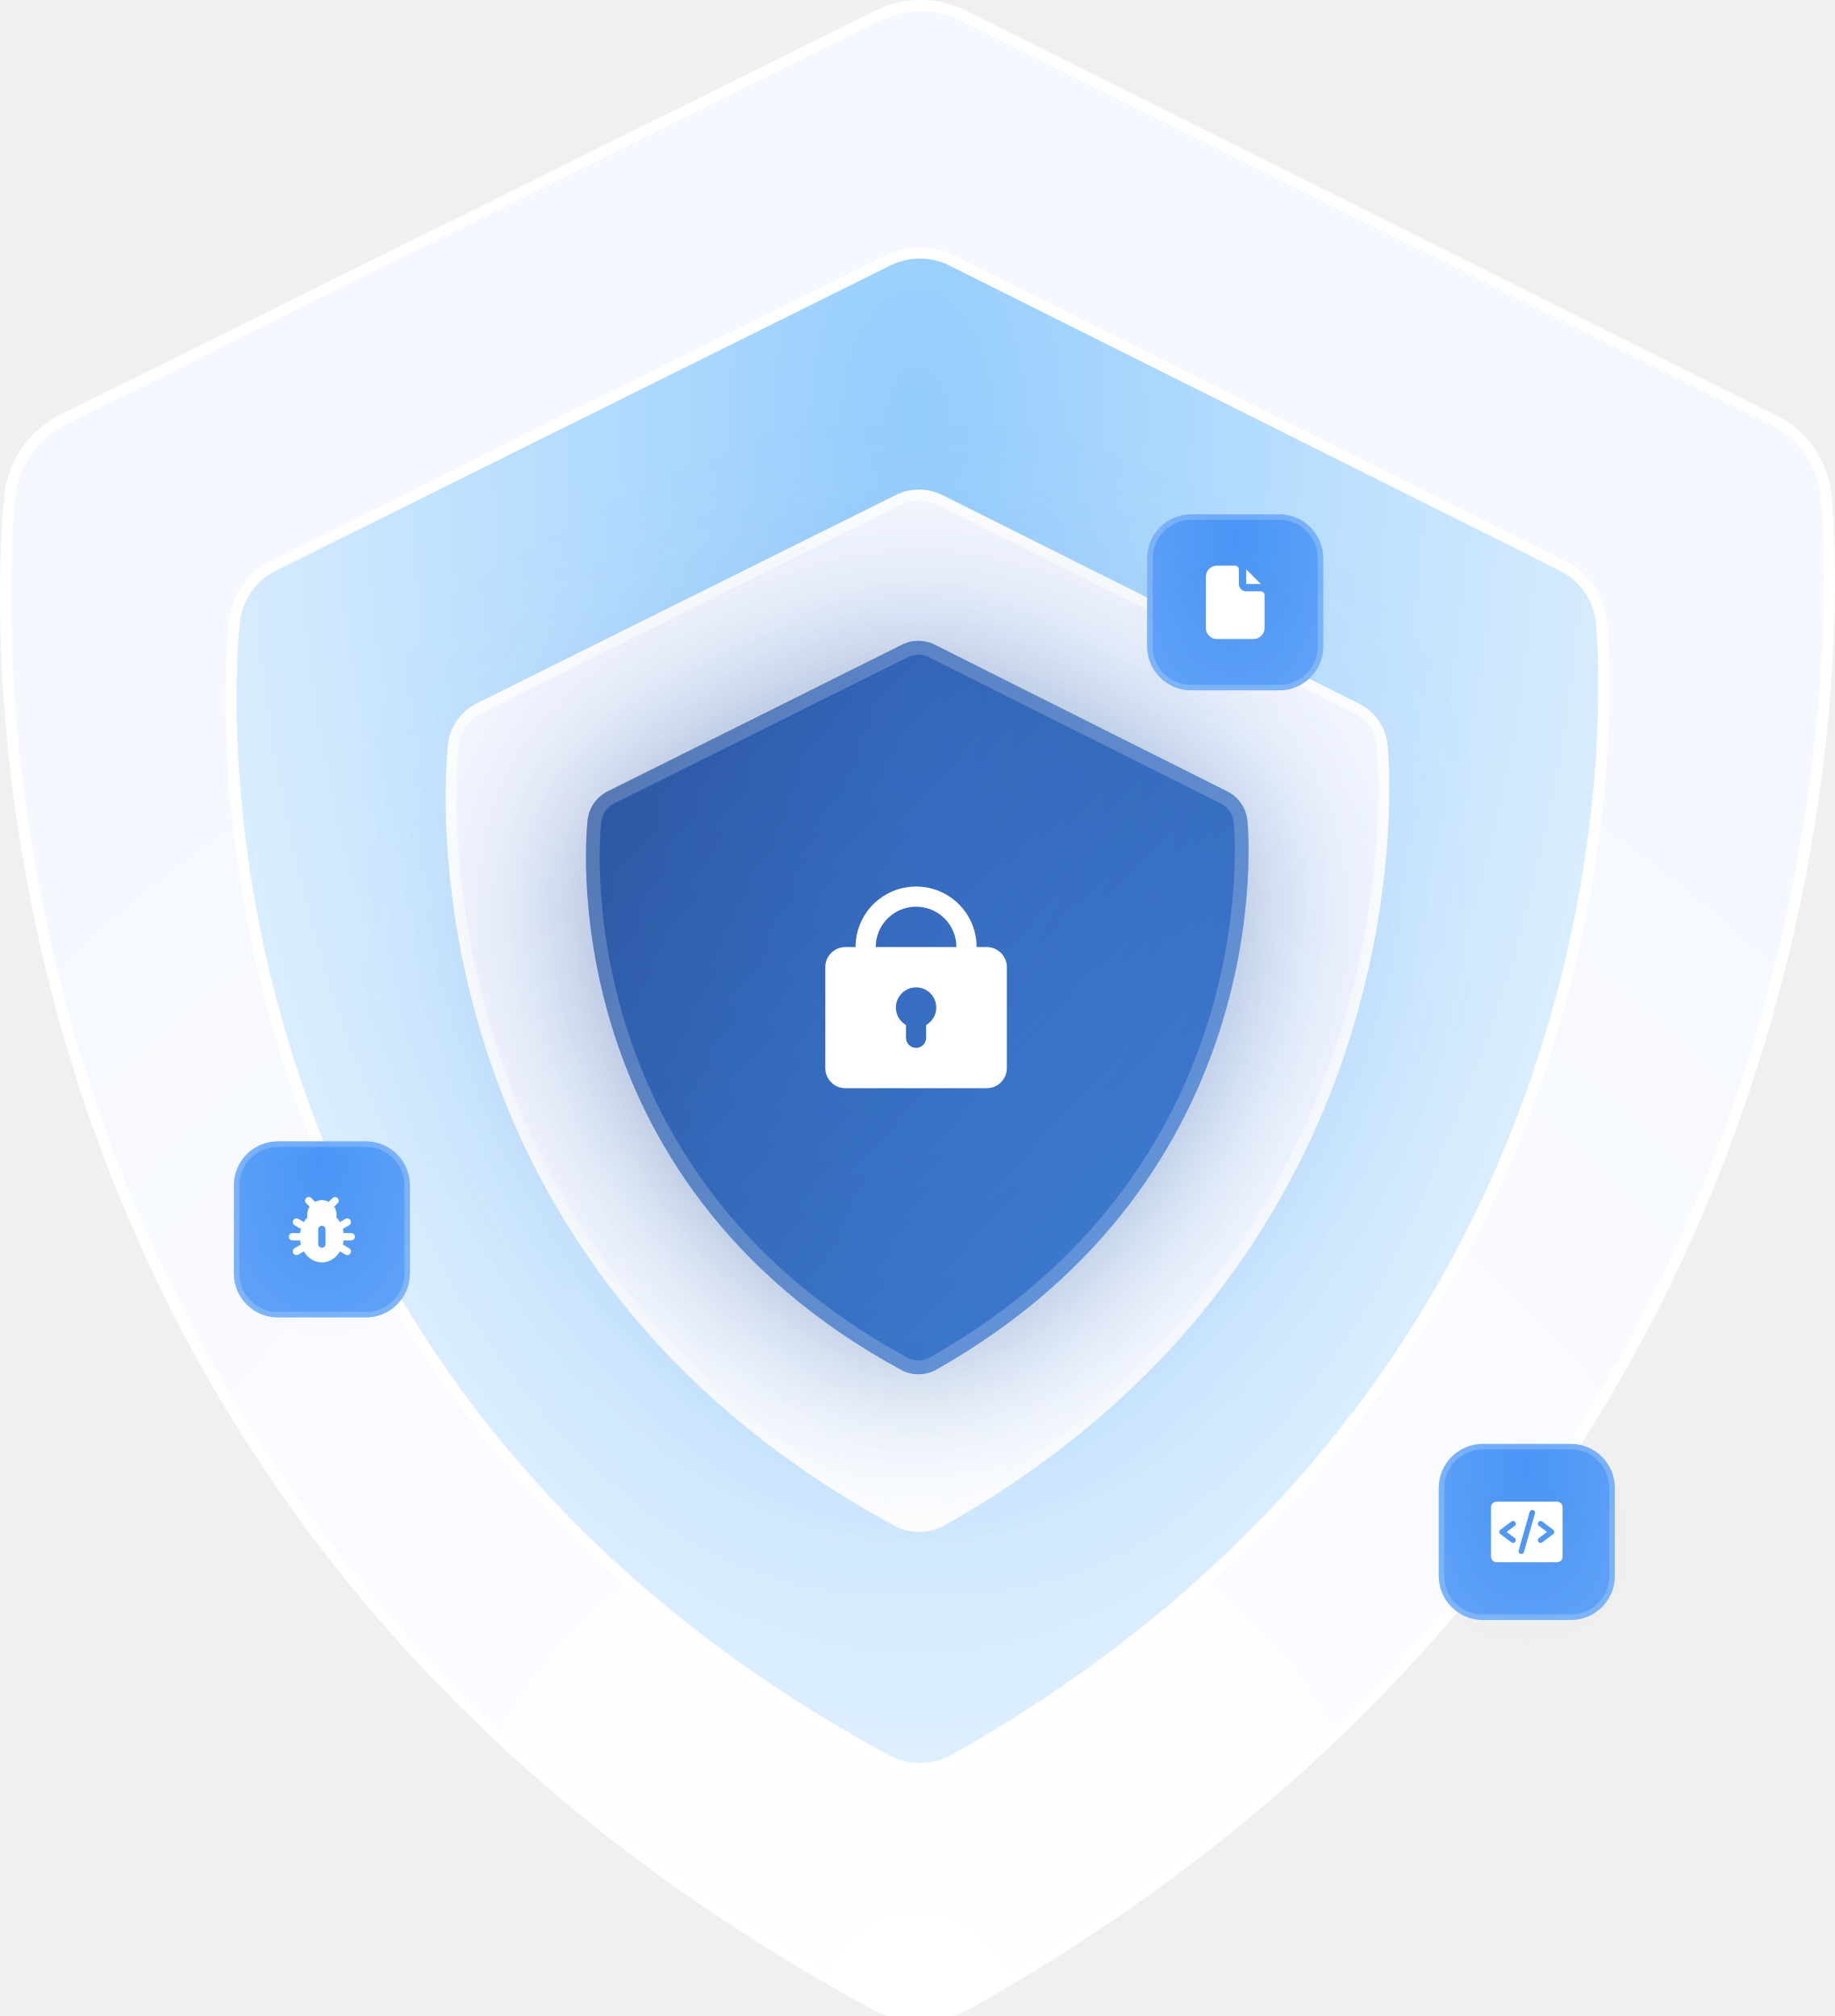
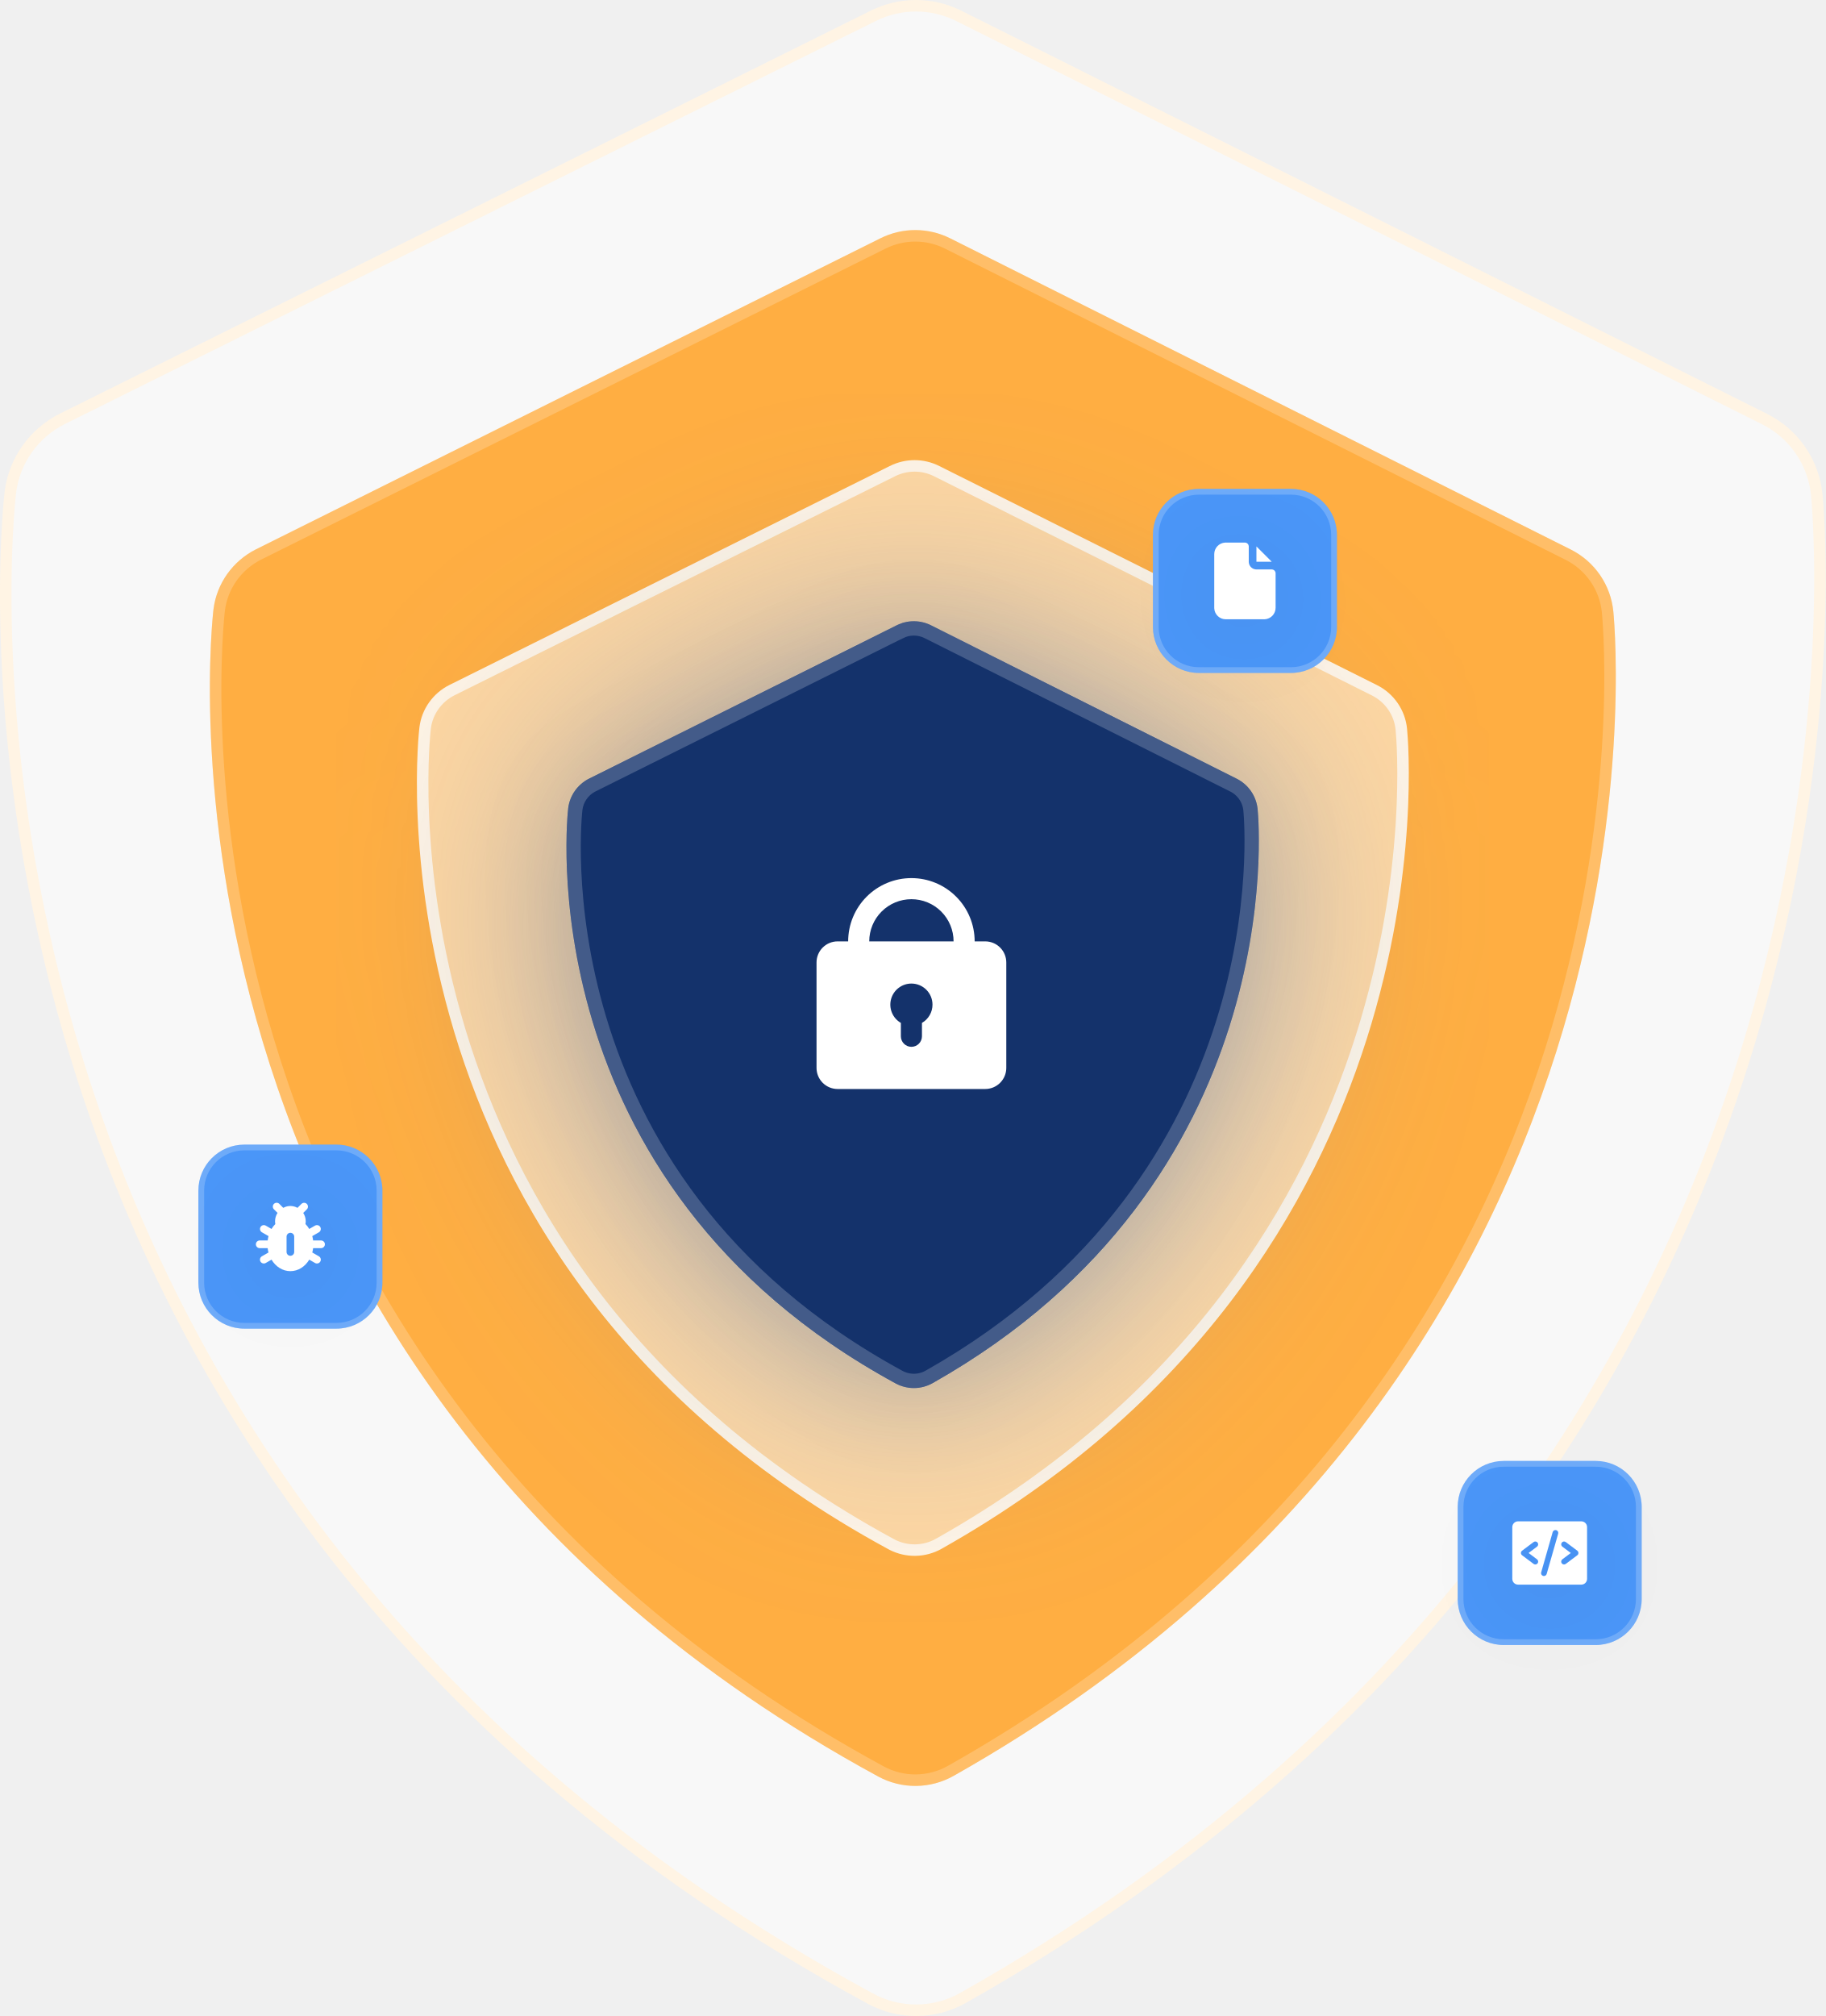
- <svg xmlns="http://www.w3.org/2000/svg" width="667" height="733" viewBox="0 0 667 733" fill="none">
-   <path d="M334.723 2C340.15 2.012 345.499 3.282 350.346 5.71L350.348 5.711L644.736 152.708H644.737C650.015 155.342 654.534 159.265 657.874 164.108C661.109 168.8 663.135 174.207 663.778 179.854L663.837 180.402C665.226 194.743 694.408 535.855 351.886 728.488L351.885 728.489C346.733 731.392 340.922 732.943 335.001 732.998C329.08 733.053 323.242 731.609 318.036 728.802C-38.43 535.876 3.254 182.678 3.709 179.298L3.71 179.285C5.174 167.833 12.324 157.857 22.701 152.637L319.082 5.64L319.083 5.641C323.941 3.235 329.296 1.988 334.723 2Z" fill="url(#paint0_radial_20037_2352)" stroke="white" stroke-width="4" />
-   <path d="M334.421 92C338.437 92.009 342.395 92.95 345.982 94.749L345.984 94.75L567.99 205.748C571.896 207.7 575.241 210.606 577.713 214.195C580.03 217.56 581.509 221.421 582.033 225.459L582.125 226.27C583.169 237.063 605.153 494.353 347.123 639.656L347.122 639.657C343.309 641.808 339.01 642.958 334.628 642.999C330.247 643.04 325.927 641.97 322.075 639.891H322.076C53.541 494.368 84.947 227.961 85.284 225.453L85.286 225.44C86.37 216.957 91.658 209.564 99.339 205.694L322.848 94.697L322.847 94.696C326.442 92.914 330.405 91.991 334.421 92Z" fill="#93CCFD" />
-   <path d="M334.421 92C338.437 92.009 342.395 92.95 345.982 94.749L345.984 94.75L567.99 205.748C571.896 207.7 575.241 210.606 577.713 214.195C580.03 217.56 581.509 221.421 582.033 225.459L582.125 226.27C583.169 237.063 605.153 494.353 347.123 639.656L347.122 639.657C343.309 641.808 339.01 642.958 334.628 642.999C330.247 643.04 325.927 641.97 322.075 639.891H322.076C53.541 494.368 84.947 227.961 85.284 225.453L85.286 225.44C86.37 216.957 91.658 209.564 99.339 205.694L322.848 94.697L322.847 94.696C326.442 92.914 330.405 91.991 334.421 92Z" fill="url(#paint1_radial_20037_2352)" fill-opacity="0.7" />
-   <path d="M334.421 92C338.437 92.009 342.395 92.95 345.982 94.749L345.984 94.75L567.99 205.748C571.896 207.7 575.241 210.606 577.713 214.195C580.03 217.56 581.509 221.421 582.033 225.459L582.125 226.27C583.169 237.063 605.153 494.353 347.123 639.656L347.122 639.657C343.309 641.808 339.01 642.958 334.628 642.999C330.247 643.04 325.927 641.97 322.075 639.891H322.076C53.541 494.368 84.947 227.961 85.284 225.453L85.286 225.44C86.37 216.957 91.658 209.564 99.339 205.694L322.848 94.697L322.847 94.696C326.442 92.914 330.405 91.991 334.421 92Z" stroke="white" stroke-width="4" />
-   <path d="M334.127 180C336.766 180.006 339.368 180.626 341.726 181.81L341.728 181.811L493.115 257.608V257.609C495.682 258.894 497.881 260.808 499.506 263.17C501.13 265.532 502.128 268.266 502.406 271.117C503.114 278.439 518.077 453.772 342.477 552.799L342.476 552.8C339.969 554.216 337.143 554.972 334.263 554.999C331.383 555.026 328.543 554.321 326.011 552.952C234.595 503.341 194.288 433.174 176.829 375.199C168.094 346.194 165.077 320.228 164.259 301.407C163.85 291.998 163.99 284.379 164.239 279.064C164.364 276.408 164.517 274.328 164.641 272.889C164.703 272.169 164.758 271.61 164.799 271.22C164.819 271.025 164.836 270.873 164.849 270.764C164.855 270.709 164.859 270.665 164.863 270.634C164.865 270.618 164.867 270.606 164.868 270.597C164.869 270.587 164.87 270.583 164.87 270.583L164.872 270.57C165.584 264.99 169.058 260.122 174.107 257.573L326.52 181.774C328.882 180.601 331.488 179.994 334.127 180Z" fill="url(#paint2_radial_20037_2352)" stroke="white" stroke-width="4" />
-   <g filter="url(#filter0_f_20037_2352)">
-     <path d="M446.143 288.756L339.837 235.423C337.986 234.492 335.945 234.005 333.873 234C331.802 233.995 329.758 234.473 327.903 235.396L220.877 288.73C216.917 290.73 214.183 294.556 213.623 298.956C213.45 300.25 198.357 428.836 327.503 499.063C329.491 500.14 331.719 500.693 333.979 500.672C336.239 500.651 338.457 500.056 340.423 498.943C464.517 428.823 453.943 304.636 453.437 299.383C453.218 297.14 452.435 294.988 451.159 293.13C449.884 291.271 448.158 289.767 446.143 288.756Z" fill="url(#paint3_linear_20037_2352)" fill-opacity="0.5" />
+ <svg xmlns="http://www.w3.org/2000/svg" width="635" height="701" viewBox="0 0 635 701" fill="none">
+   <path d="M318.664 2C323.815 2.012 328.892 3.22 333.493 5.528L333.495 5.529L613.761 145.726C618.771 148.231 623.062 151.961 626.232 156.567C629.403 161.174 631.35 166.506 631.893 172.065C633.214 185.73 660.996 511.016 334.955 694.71H334.954C330.064 697.47 324.549 698.947 318.929 698.999C313.308 699.051 307.766 697.677 302.825 695.008H302.824C-36.484 511.037 3.194 174.232 3.626 171.016L3.628 171.003C5.018 160.11 11.805 150.623 21.656 145.658L303.817 5.461L303.818 5.462C308.43 3.174 313.513 1.989 318.664 2Z" fill="white" fill-opacity="0.5" stroke="#FFF4E4" stroke-width="4" />
+   <path d="M546.333 191.084L330.507 82.887C326.75 80.998 322.605 80.01 318.4 80C314.194 79.991 310.045 80.96 306.28 82.833L88.992 191.03C80.952 195.087 75.403 202.851 74.266 211.777C73.914 214.401 43.271 475.265 305.467 617.734C309.502 619.918 314.026 621.041 318.614 620.999C323.203 620.956 327.705 619.749 331.698 617.49C583.635 475.238 562.169 223.3 561.14 212.642C560.697 208.091 559.106 203.727 556.517 199.957C553.927 196.187 550.424 193.134 546.333 191.084Z" fill="#FFAE42" />
+   <path d="M318.396 82C322.29 82.009 326.129 82.924 329.608 84.674L329.61 84.675L545.437 192.872H545.438C549.226 194.771 552.47 197.598 554.868 201.089C557.266 204.58 558.739 208.622 559.149 212.836C560.164 223.347 581.538 474.125 330.715 615.749H330.713C327.015 617.841 322.845 618.96 318.596 618.999C314.346 619.038 310.155 617.997 306.419 615.975C45.401 474.144 75.918 214.502 76.248 212.043L76.25 212.029C77.301 203.775 82.433 196.584 89.883 192.82L307.171 84.623L307.17 84.622C310.657 82.888 314.501 81.991 318.396 82Z" stroke="white" stroke-opacity="0.2" stroke-width="4" />
+   <path d="M318.13 162C320.787 162.006 323.406 162.629 325.779 163.82L325.781 163.821L478.052 240.02C480.636 241.312 482.848 243.237 484.483 245.613C486.118 247.989 487.122 250.74 487.402 253.607C488.113 260.964 503.168 437.233 326.535 536.786H326.533C324.011 538.21 321.167 538.972 318.268 538.999C315.55 539.024 312.868 538.403 310.443 537.19L309.962 536.94C218.009 487.065 177.466 416.525 159.904 358.242C151.118 329.083 148.083 302.98 147.26 284.059C146.848 274.6 146.99 266.94 147.241 261.598C147.367 258.927 147.52 256.835 147.645 255.389C147.707 254.665 147.762 254.103 147.803 253.711C147.823 253.515 147.841 253.362 147.854 253.252C147.86 253.197 147.865 253.154 147.869 253.122C147.871 253.106 147.872 253.093 147.873 253.084C147.874 253.074 147.875 253.07 147.875 253.07L147.877 253.058C148.593 247.445 152.09 242.549 157.173 239.984L310.474 163.786L310.473 163.785C312.851 162.605 315.473 161.994 318.13 162Z" fill="white" fill-opacity="0.5" stroke="#FFF4E4" stroke-width="4" />
+   <g filter="url(#filter0_f_20272_10856)">
+     <path d="M430.143 271.756L323.837 218.423C321.986 217.492 319.945 217.005 317.873 217C315.802 216.995 313.758 217.473 311.903 218.396L204.877 271.73C200.917 273.73 198.183 277.556 197.623 281.956C197.45 283.25 182.357 411.836 311.503 482.063C313.491 483.14 315.719 483.693 317.979 483.672C320.239 483.651 322.457 483.056 324.423 481.943C448.517 411.823 437.943 287.636 437.437 282.383C437.218 280.14 436.435 277.988 435.159 276.13C433.884 274.271 432.158 272.767 430.143 271.756Z" fill="url(#paint0_linear_20272_10856)" fill-opacity="0.5" />
  </g>
-   <path d="M85 431C85 422.163 92.163 415 101 415H133C141.837 415 149 422.163 149 431V463C149 471.837 141.837 479 133 479H101C92.163 479 85 471.837 85 463V431Z" fill="#4A96F8" />
-   <path d="M85 431C85 422.163 92.163 415 101 415H133C141.837 415 149 422.163 149 431V463C149 471.837 141.837 479 133 479H101C92.163 479 85 471.837 85 463V431Z" fill="url(#paint4_radial_20037_2352)" fill-opacity="0.1" />
-   <path d="M101 416H133C141.284 416 148 422.716 148 431V463C148 471.284 141.284 478 133 478H101C92.716 478 86 471.284 86 463V431C86 422.716 92.716 416 101 416Z" stroke="white" stroke-opacity="0.2" stroke-width="2" />
-   <g filter="url(#filter1_d_20037_2352)">
-     <path d="M129 449.667C129 448.933 128.4 448.333 127.667 448.333H124.907C124.84 447.813 124.747 447.307 124.613 446.813L126.907 445.493C127.547 445.12 127.76 444.307 127.4 443.667C127.222 443.361 126.93 443.138 126.588 443.045C126.246 442.953 125.882 442.999 125.573 443.173L123.56 444.333C123.187 443.693 122.733 443.12 122.24 442.613C122.293 442.307 122.333 442 122.333 441.667C122.333 440.6 122.013 439.6 121.467 438.76L122.72 437.507C122.843 437.383 122.941 437.237 123.008 437.075C123.075 436.914 123.109 436.741 123.109 436.567C123.109 436.392 123.075 436.219 123.008 436.058C122.941 435.897 122.843 435.75 122.72 435.627C122.597 435.503 122.45 435.405 122.289 435.339C122.127 435.272 121.955 435.237 121.78 435.237C121.605 435.237 121.433 435.272 121.271 435.339C121.11 435.405 120.963 435.503 120.84 435.627L119.48 436.987C117.24 435.8 115.347 436.547 114.507 436.987L113.16 435.613C113.037 435.49 112.89 435.392 112.729 435.325C112.567 435.258 112.395 435.224 112.22 435.224C112.045 435.224 111.873 435.258 111.711 435.325C111.55 435.392 111.403 435.49 111.28 435.613C111.031 435.863 110.891 436.201 110.891 436.553C110.891 436.906 111.031 437.244 111.28 437.493L112.533 438.747C111.987 439.6 111.667 440.6 111.667 441.667C111.667 442 111.707 442.307 111.76 442.627C111.267 443.133 110.813 443.707 110.44 444.333L108.427 443.173C108.275 443.087 108.108 443.03 107.935 443.008C107.762 442.986 107.586 442.998 107.418 443.044C107.249 443.09 107.092 443.169 106.954 443.275C106.816 443.382 106.7 443.515 106.613 443.667C106.24 444.307 106.467 445.12 107.107 445.493L109.4 446.813C109.267 447.307 109.173 447.813 109.107 448.333H106.333C105.6 448.333 105 448.933 105 449.667C105 450.4 105.6 451 106.333 451H109.093C109.16 451.52 109.253 452.027 109.387 452.52L107.093 453.84C106.453 454.213 106.24 455.027 106.6 455.667C106.973 456.307 107.787 456.52 108.427 456.16L110.44 455C111.88 457.413 114.28 459 117 459C119.72 459 122.12 457.413 123.56 455L125.573 456.16C126.213 456.533 127.027 456.307 127.4 455.667C127.773 455.027 127.547 454.213 126.907 453.84L124.613 452.52C124.747 452.027 124.84 451.52 124.907 451H127.667C128.4 451 129 450.4 129 449.667ZM117 453.667C116.267 453.667 115.667 453.067 115.667 452.333V447C115.667 446.267 116.267 445.667 117 445.667C117.733 445.667 118.333 446.267 118.333 447V452.333C118.333 453.067 117.733 453.667 117 453.667Z" fill="white" />
+   <path d="M69 414C69 405.163 76.163 398 85 398H117C125.837 398 133 405.163 133 414V446C133 454.837 125.837 462 117 462H85C76.163 462 69 454.837 69 446V414Z" fill="#4A96F8" />
+   <path d="M85 399H117C125.284 399 132 405.716 132 414V446C132 454.284 125.284 461 117 461H85C76.716 461 70 454.284 70 446V414C70 405.716 76.716 399 85 399Z" stroke="white" stroke-opacity="0.2" stroke-width="2" />
+   <g filter="url(#filter1_d_20272_10856)">
+     <path d="M113 432.666C113 431.933 112.4 431.333 111.667 431.333H108.907C108.84 430.813 108.747 430.306 108.613 429.813L110.907 428.493C111.547 428.12 111.76 427.306 111.4 426.666C111.222 426.36 110.93 426.137 110.588 426.045C110.246 425.952 109.882 425.999 109.573 426.173L107.56 427.333C107.187 426.693 106.733 426.12 106.24 425.613C106.293 425.306 106.333 425 106.333 424.666C106.333 423.6 106.013 422.6 105.467 421.76L106.72 420.506C106.843 420.383 106.941 420.236 107.008 420.075C107.075 419.914 107.109 419.741 107.109 419.566C107.109 419.392 107.075 419.219 107.008 419.058C106.941 418.896 106.843 418.75 106.72 418.626C106.597 418.503 106.45 418.405 106.289 418.338C106.127 418.271 105.955 418.237 105.78 418.237C105.605 418.237 105.433 418.271 105.271 418.338C105.11 418.405 104.963 418.503 104.84 418.626L103.48 419.986C101.24 418.8 99.347 419.546 98.507 419.986L97.16 418.613C97.037 418.49 96.89 418.392 96.729 418.325C96.567 418.258 96.395 418.224 96.22 418.224C96.045 418.224 95.873 418.258 95.711 418.325C95.55 418.392 95.403 418.49 95.28 418.613C95.031 418.862 94.891 419.2 94.891 419.553C94.891 419.906 95.031 420.244 95.28 420.493L96.533 421.746C95.987 422.6 95.667 423.6 95.667 424.666C95.667 425 95.707 425.306 95.76 425.626C95.267 426.133 94.813 426.706 94.44 427.333L92.427 426.173C92.275 426.086 92.108 426.03 91.935 426.008C91.762 425.986 91.586 425.998 91.418 426.044C91.249 426.09 91.092 426.168 90.954 426.275C90.816 426.382 90.7 426.515 90.613 426.666C90.24 427.306 90.467 428.12 91.107 428.493L93.4 429.813C93.267 430.306 93.173 430.813 93.107 431.333H90.333C89.6 431.333 89 431.933 89 432.666C89 433.4 89.6 434 90.333 434H93.093C93.16 434.52 93.253 435.026 93.387 435.52L91.093 436.84C90.453 437.213 90.24 438.026 90.6 438.666C90.973 439.306 91.787 439.52 92.427 439.16L94.44 438C95.88 440.413 98.28 442 101 442C103.72 442 106.12 440.413 107.56 438L109.573 439.16C110.213 439.533 111.027 439.306 111.4 438.666C111.773 438.026 111.547 437.213 110.907 436.84L108.613 435.52C108.747 435.026 108.84 434.52 108.907 434H111.667C112.4 434 113 433.4 113 432.666ZM101 436.666C100.267 436.666 99.667 436.066 99.667 435.333V430C99.667 429.266 100.267 428.666 101 428.666C101.733 428.666 102.333 429.266 102.333 430V435.333C102.333 436.066 101.733 436.666 101 436.666Z" fill="white" />
  </g>
-   <path d="M417 203C417 194.163 424.163 187 433 187H465C473.837 187 481 194.163 481 203V235C481 243.837 473.837 251 465 251H433C424.163 251 417 243.837 417 235V203Z" fill="#4A96F8" />
-   <path d="M417 203C417 194.163 424.163 187 433 187H465C473.837 187 481 194.163 481 203V235C481 243.837 473.837 251 465 251H433C424.163 251 417 243.837 417 235V203Z" fill="url(#paint5_radial_20037_2352)" fill-opacity="0.1" />
-   <path d="M433 188H465C473.284 188 480 194.716 480 203V235C480 243.284 473.284 250 465 250H433C424.716 250 418 243.284 418 235V203C418 194.716 424.716 188 433 188Z" stroke="white" stroke-opacity="0.2" stroke-width="2" />
-   <g filter="url(#filter2_d_20037_2352)">
-     <path d="M448.999 205.667L449.155 205.676C449.452 205.711 449.729 205.845 449.941 206.057C450.153 206.269 450.288 206.546 450.323 206.844L450.332 207V212.333L450.339 212.533C450.386 213.168 450.66 213.765 451.109 214.216C451.559 214.667 452.155 214.942 452.789 214.992L452.999 215H458.332L458.488 215.009C458.786 215.044 459.063 215.179 459.275 215.391C459.487 215.603 459.621 215.88 459.656 216.177L459.665 216.333V228.333C459.665 229.354 459.276 230.335 458.576 231.078C457.876 231.82 456.919 232.267 455.9 232.327L455.665 232.333H442.332C441.312 232.333 440.33 231.944 439.588 231.244C438.845 230.544 438.399 229.587 438.339 228.568L438.332 228.333V209.667C438.332 208.646 438.722 207.665 439.422 206.922C440.122 206.18 441.079 205.733 442.097 205.673L442.332 205.667H448.999Z" fill="white" />
+   <path d="M401 186C401 177.163 408.163 170 417 170H449C457.837 170 465 177.163 465 186V218C465 226.837 457.837 234 449 234H417C408.163 234 401 226.837 401 218V186Z" fill="#4A96F8" />
+   <path d="M417 171H449C457.284 171 464 177.716 464 186V218C464 226.284 457.284 233 449 233H417C408.716 233 402 226.284 402 218V186C402 177.716 408.716 171 417 171Z" stroke="white" stroke-opacity="0.2" stroke-width="2" />
+   <g filter="url(#filter2_d_20272_10856)">
+     <path d="M433 188.667L433.156 188.676C433.454 188.711 433.731 188.846 433.943 189.058C434.155 189.27 434.289 189.547 434.324 189.844L434.333 190V195.334L434.34 195.534C434.388 196.169 434.661 196.765 435.111 197.216C435.56 197.667 436.156 197.943 436.791 197.992L437 198H442.333L442.489 198.01C442.787 198.045 443.064 198.179 443.276 198.391C443.488 198.603 443.622 198.88 443.657 199.178L443.667 199.334V211.334C443.667 212.354 443.277 213.336 442.577 214.078C441.877 214.82 440.92 215.267 439.901 215.327L439.667 215.334H426.333C425.313 215.334 424.331 214.944 423.589 214.244C422.847 213.544 422.4 212.587 422.34 211.568L422.333 211.334V192.667C422.333 191.647 422.723 190.665 423.423 189.923C424.123 189.18 425.08 188.734 426.099 188.674L426.333 188.667H433Z" fill="white" />
  </g>
-   <path d="M458.331 212.333H452.997L452.996 206.999L458.331 212.333Z" fill="white" />
-   <path d="M523 541C523 532.163 530.163 525 539 525H571C579.837 525 587 532.163 587 541V573C587 581.837 579.837 589 571 589H539C530.163 589 523 581.837 523 573V541Z" fill="#4A96F8" />
-   <path d="M523 541C523 532.163 530.163 525 539 525H571C579.837 525 587 532.163 587 541V573C587 581.837 579.837 589 571 589H539C530.163 589 523 581.837 523 573V541Z" fill="url(#paint6_radial_20037_2352)" fill-opacity="0.1" />
-   <path d="M539 526H571C579.284 526 586 532.716 586 541V573C586 581.284 579.284 588 571 588H539C530.716 588 524 581.284 524 573V541C524 532.716 530.716 526 539 526Z" stroke="white" stroke-opacity="0.2" stroke-width="2" />
-   <g filter="url(#filter3_d_20037_2352)">
-     <path d="M566 546H544C543.47 546 542.961 546.211 542.586 546.586C542.211 546.961 542 547.47 542 548V566C542 566.53 542.211 567.039 542.586 567.414C542.961 567.789 543.47 568 544 568H566C566.53 568 567.039 567.789 567.414 567.414C567.789 567.039 568 566.53 568 566V548C568 547.47 567.789 546.961 567.414 546.586C567.039 546.211 566.53 546 566 546ZM550.6 559.2C550.812 559.359 550.952 559.596 550.99 559.859C551.027 560.121 550.959 560.388 550.8 560.6C550.641 560.812 550.404 560.952 550.141 560.99C549.879 561.027 549.612 560.959 549.4 560.8L545.4 557.8C545.276 557.707 545.175 557.586 545.106 557.447C545.036 557.308 545 557.155 545 557C545 556.845 545.036 556.692 545.106 556.553C545.175 556.414 545.276 556.293 545.4 556.2L549.4 553.2C549.612 553.041 549.879 552.973 550.141 553.01C550.404 553.048 550.641 553.188 550.8 553.4C550.959 553.612 551.027 553.879 550.99 554.141C550.952 554.404 550.812 554.641 550.6 554.8L547.666 557L550.6 559.2ZM557.961 550.275L553.961 564.275C553.927 564.404 553.868 564.524 553.787 564.629C553.705 564.734 553.604 564.823 553.488 564.888C553.373 564.954 553.245 564.996 553.113 565.012C552.981 565.027 552.847 565.017 552.72 564.98C552.592 564.943 552.473 564.882 552.369 564.799C552.265 564.715 552.179 564.612 552.116 564.495C552.052 564.379 552.013 564.25 552 564.118C551.986 563.986 552 563.852 552.039 563.725L556.039 549.725C556.116 549.475 556.288 549.264 556.518 549.14C556.748 549.015 557.018 548.985 557.27 549.057C557.522 549.129 557.735 549.297 557.864 549.525C557.994 549.753 558.028 550.022 557.961 550.275ZM564.6 557.8L560.6 560.8C560.388 560.959 560.121 561.027 559.859 560.99C559.596 560.952 559.359 560.812 559.2 560.6C559.041 560.388 558.973 560.121 559.01 559.859C559.048 559.596 559.188 559.359 559.4 559.2L562.334 557L559.4 554.8C559.295 554.721 559.206 554.622 559.14 554.509C559.073 554.396 559.029 554.271 559.01 554.141C558.991 554.011 558.999 553.879 559.031 553.752C559.064 553.625 559.121 553.505 559.2 553.4C559.279 553.295 559.378 553.206 559.491 553.14C559.604 553.073 559.729 553.029 559.859 553.01C559.989 552.991 560.121 552.999 560.248 553.031C560.375 553.064 560.495 553.121 560.6 553.2L564.6 556.2C564.724 556.293 564.825 556.414 564.894 556.553C564.964 556.692 565 556.845 565 557C565 557.155 564.964 557.308 564.894 557.447C564.825 557.586 564.724 557.707 564.6 557.8Z" fill="white" />
+   <path d="M442.334 195.334H437L436.999 189.999L442.334 195.334Z" fill="white" />
+   <path d="M507 524C507 515.163 514.163 508 523 508H555C563.837 508 571 515.163 571 524V556C571 564.837 563.837 572 555 572H523C514.163 572 507 564.837 507 556V524Z" fill="#4A96F8" />
+   <path d="M523 509H555C563.284 509 570 515.716 570 524V556C570 564.284 563.284 571 555 571H523C514.716 571 508 564.284 508 556V524C508 515.716 514.716 509 523 509Z" stroke="white" stroke-opacity="0.2" stroke-width="2" />
+   <g filter="url(#filter3_d_20272_10856)">
+     <path d="M550 529H528C527.47 529 526.961 529.211 526.586 529.586C526.211 529.961 526 530.47 526 531V549C526 549.53 526.211 550.039 526.586 550.414C526.961 550.789 527.47 551 528 551H550C550.53 551 551.039 550.789 551.414 550.414C551.789 550.039 552 549.53 552 549V531C552 530.47 551.789 529.961 551.414 529.586C551.039 529.211 550.53 529 550 529ZM534.6 542.2C534.812 542.359 534.952 542.596 534.99 542.859C535.027 543.121 534.959 543.388 534.8 543.6C534.641 543.812 534.404 543.952 534.141 543.99C533.879 544.027 533.612 543.959 533.4 543.8L529.4 540.8C529.276 540.707 529.175 540.586 529.106 540.447C529.036 540.308 529 540.155 529 540C529 539.845 529.036 539.692 529.106 539.553C529.175 539.414 529.276 539.293 529.4 539.2L533.4 536.2C533.612 536.041 533.879 535.973 534.141 536.01C534.404 536.048 534.641 536.188 534.8 536.4C534.959 536.612 535.027 536.879 534.99 537.141C534.952 537.404 534.812 537.641 534.6 537.8L531.666 540L534.6 542.2ZM541.961 533.275L537.961 547.275C537.927 547.404 537.868 547.524 537.787 547.629C537.705 547.734 537.604 547.823 537.488 547.888C537.373 547.954 537.245 547.996 537.113 548.012C536.981 548.027 536.847 548.017 536.72 547.98C536.592 547.943 536.473 547.882 536.369 547.799C536.265 547.715 536.179 547.612 536.116 547.495C536.052 547.379 536.013 547.25 536 547.118C535.986 546.986 536 546.852 536.039 546.725L540.039 532.725C540.116 532.475 540.288 532.264 540.518 532.14C540.748 532.015 541.018 531.985 541.27 532.057C541.522 532.129 541.735 532.297 541.864 532.525C541.994 532.753 542.028 533.022 541.961 533.275ZM548.6 540.8L544.6 543.8C544.388 543.959 544.121 544.027 543.859 543.99C543.596 543.952 543.359 543.812 543.2 543.6C543.041 543.388 542.973 543.121 543.01 542.859C543.048 542.596 543.188 542.359 543.4 542.2L546.334 540L543.4 537.8C543.295 537.721 543.206 537.622 543.14 537.509C543.073 537.396 543.029 537.271 543.01 537.141C542.991 537.011 542.999 536.879 543.031 536.752C543.064 536.625 543.121 536.505 543.2 536.4C543.279 536.295 543.378 536.206 543.491 536.14C543.604 536.073 543.729 536.029 543.859 536.01C543.989 535.991 544.121 535.999 544.248 536.031C544.375 536.064 544.495 536.121 544.6 536.2L548.6 539.2C548.724 539.293 548.825 539.414 548.894 539.553C548.964 539.692 549 539.845 549 540C549 540.155 548.964 540.308 548.894 540.447C548.825 540.586 548.724 540.707 548.6 540.8Z" fill="white" />
  </g>
-   <g clip-path="url(#clip0_20037_2352)">
-     <g filter="url(#filter4_d_20037_2352)">
-       <path d="M446.143 287.756L339.837 234.423C337.986 233.492 335.945 233.005 333.873 233C331.802 232.995 329.758 233.473 327.903 234.396L220.877 287.73C216.917 289.73 214.183 293.556 213.623 297.956C213.45 299.25 198.357 427.836 327.503 498.063C329.491 499.14 331.719 499.693 333.979 499.672C336.239 499.651 338.457 499.056 340.423 497.943C464.517 427.823 453.943 303.636 453.437 298.383C453.218 296.14 452.435 293.988 451.159 292.13C449.884 290.271 448.158 288.767 446.143 287.756Z" fill="url(#paint7_linear_20037_2352)" />
-       <path d="M446.143 287.756L339.837 234.423C337.986 233.492 335.945 233.005 333.873 233C331.802 232.995 329.758 233.473 327.903 234.396L220.877 287.73C216.917 289.73 214.183 293.556 213.623 297.956C213.45 299.25 198.357 427.836 327.503 498.063C329.491 499.14 331.719 499.693 333.979 499.672C336.239 499.651 338.457 499.056 340.423 497.943C464.517 427.823 453.943 303.636 453.437 298.383C453.218 296.14 452.435 293.988 451.159 292.13C449.884 290.271 448.158 288.767 446.143 287.756Z" fill="url(#paint8_radial_20037_2352)" fill-opacity="0.08" />
-       <path d="M333.867 235.5C335.55 235.504 337.21 235.9 338.713 236.656L338.716 236.657L445.022 289.991C446.659 290.812 448.062 292.035 449.099 293.545C450.135 295.055 450.771 296.803 450.948 298.625C451.438 303.702 461.892 426.435 339.193 495.767L339.191 495.768C337.594 496.672 335.792 497.156 333.956 497.173C332.121 497.19 330.31 496.74 328.696 495.866H328.697C264.797 461.119 236.655 412.006 224.463 371.44C218.36 351.135 216.252 332.957 215.681 319.784C215.395 313.2 215.493 307.872 215.667 304.162C215.754 302.308 215.859 300.858 215.945 299.859C215.988 299.36 216.027 298.973 216.055 298.705C216.069 298.571 216.081 298.467 216.089 298.395C216.097 298.323 216.101 298.29 216.102 298.288L216.103 298.28L216.104 298.271C216.543 294.818 218.638 291.787 221.704 290.118L222.004 289.961L329.017 236.634L329.018 236.635C330.524 235.885 332.184 235.496 333.867 235.5Z" stroke="white" stroke-opacity="0.2" stroke-width="5" />
-     </g>
-     <path fill-rule="evenodd" clip-rule="evenodd" d="M311 344.333C311 338.499 313.318 332.903 317.444 328.777C321.569 324.651 327.165 322.333 333 322.333C338.835 322.333 344.431 324.651 348.556 328.777C352.682 332.903 355 338.499 355 344.333H358.667C360.612 344.333 362.477 345.106 363.852 346.481C365.227 347.856 366 349.722 366 351.667V388.333C366 390.278 365.227 392.143 363.852 393.519C362.477 394.894 360.612 395.667 358.667 395.667H307.333C305.388 395.667 303.523 394.894 302.148 393.519C300.773 392.143 300 390.278 300 388.333V351.667C300 349.722 300.773 347.856 302.148 346.481C303.523 345.106 305.388 344.333 307.333 344.333H311ZM333 329.667C336.89 329.667 340.62 331.212 343.371 333.962C346.121 336.713 347.667 340.443 347.667 344.333H318.333C318.333 340.443 319.879 336.713 322.629 333.962C325.38 331.212 329.11 329.667 333 329.667ZM340.333 366.333C340.333 367.621 339.994 368.885 339.351 370C338.707 371.115 337.781 372.04 336.667 372.684V377.333C336.667 378.306 336.28 379.238 335.593 379.926C334.905 380.614 333.972 381 333 381C332.028 381 331.095 380.614 330.407 379.926C329.72 379.238 329.333 378.306 329.333 377.333V372.684C327.935 371.877 326.843 370.631 326.225 369.139C325.607 367.648 325.499 365.995 325.917 364.435C326.335 362.876 327.255 361.498 328.536 360.515C329.817 359.533 331.386 359 333 359C334.945 359 336.81 359.773 338.185 361.148C339.561 362.523 340.333 364.388 340.333 366.333Z" fill="white" />
+   <g filter="url(#filter4_d_20272_10856)">
+     <path d="M430.143 270.756L323.837 217.423C321.986 216.492 319.945 216.005 317.873 216C315.802 215.995 313.758 216.473 311.903 217.396L204.877 270.73C200.917 272.73 198.183 276.556 197.623 280.956C197.45 282.25 182.357 410.836 311.503 481.063C313.491 482.14 315.719 482.693 317.979 482.672C320.239 482.651 322.457 482.056 324.423 480.943C448.517 410.823 437.943 286.636 437.437 281.383C437.218 279.14 436.435 276.988 435.159 275.13C433.884 273.271 432.158 271.767 430.143 270.756Z" fill="#14326B" />
+     <path d="M317.867 218.5C319.55 218.504 321.21 218.9 322.713 219.656L322.716 219.657L429.022 272.991C430.659 273.812 432.062 275.035 433.099 276.545C434.135 278.055 434.771 279.803 434.948 281.625C435.438 286.702 445.892 409.435 323.193 478.767L323.191 478.768C321.594 479.672 319.792 480.156 317.956 480.173C316.121 480.19 314.31 479.74 312.696 478.866H312.697C248.797 444.119 220.655 395.006 208.463 354.44C202.36 334.135 200.252 315.957 199.681 302.784C199.395 296.2 199.493 290.872 199.667 287.162C199.754 285.308 199.859 283.858 199.945 282.859C199.988 282.36 200.027 281.973 200.055 281.705C200.069 281.571 200.081 281.467 200.089 281.395C200.097 281.323 200.101 281.29 200.102 281.288L200.103 281.28L200.104 281.271C200.543 277.818 202.638 274.787 205.704 273.118L206.004 272.961L313.017 219.634L313.018 219.635C314.524 218.885 316.184 218.496 317.867 218.5Z" stroke="white" stroke-opacity="0.2" stroke-width="5" />
  </g>
+   <path fill-rule="evenodd" clip-rule="evenodd" d="M295 327.333C295 321.498 297.318 315.902 301.444 311.777C305.569 307.651 311.165 305.333 317 305.333C322.835 305.333 328.431 307.651 332.556 311.777C336.682 315.902 339 321.498 339 327.333H342.667C344.612 327.333 346.477 328.106 347.852 329.481C349.227 330.856 350 332.721 350 334.666V371.333C350 373.278 349.227 375.143 347.852 376.518C346.477 377.894 344.612 378.666 342.667 378.666H291.333C289.388 378.666 287.523 377.894 286.148 376.518C284.773 375.143 284 373.278 284 371.333V334.666C284 332.721 284.773 330.856 286.148 329.481C287.523 328.106 289.388 327.333 291.333 327.333H295ZM317 312.666C320.89 312.666 324.62 314.212 327.371 316.962C330.121 319.713 331.667 323.443 331.667 327.333H302.333C302.333 323.443 303.879 319.713 306.629 316.962C309.38 314.212 313.11 312.666 317 312.666ZM324.333 349.333C324.333 350.62 323.994 351.885 323.351 353C322.707 354.114 321.781 355.04 320.667 355.684V360.333C320.667 361.305 320.28 362.238 319.593 362.926C318.905 363.613 317.972 364 317 364C316.028 364 315.095 363.613 314.407 362.926C313.72 362.238 313.333 361.305 313.333 360.333V355.684C311.935 354.876 310.843 353.631 310.225 352.139C309.607 350.648 309.499 348.994 309.917 347.435C310.335 345.876 311.255 344.498 312.536 343.515C313.817 342.532 315.386 342 317 342C318.945 342 320.81 342.772 322.185 344.148C323.561 345.523 324.333 347.388 324.333 349.333Z" fill="white" />
  <defs>
-     <filter id="filter0_f_20037_2352" x="133" y="154" width="400.859" height="426.673" filterUnits="userSpaceOnUse" color-interpolation-filters="sRGB">
+     <filter id="filter0_f_20272_10856" x="117" y="137" width="400.86" height="426.673" filterUnits="userSpaceOnUse" color-interpolation-filters="sRGB">
      <feFlood flood-opacity="0" result="BackgroundImageFix" />
      <feBlend mode="normal" in="SourceGraphic" in2="BackgroundImageFix" result="shape" />
-       <feGaussianBlur stdDeviation="40" result="effect1_foregroundBlur_20037_2352" />
+       <feGaussianBlur stdDeviation="40" result="effect1_foregroundBlur_20272_10856" />
    </filter>
-     <filter id="filter1_d_20037_2352" x="73" y="407.224" width="88" height="87.776" filterUnits="userSpaceOnUse" color-interpolation-filters="sRGB">
+     <filter id="filter1_d_20272_10856" x="57" y="390.224" width="88" height="87.776" filterUnits="userSpaceOnUse" color-interpolation-filters="sRGB">
      <feFlood flood-opacity="0" result="BackgroundImageFix" />
      <feColorMatrix in="SourceAlpha" type="matrix" values="0 0 0 0 0 0 0 0 0 0 0 0 0 0 0 0 0 0 127 0" result="hardAlpha" />
      <feOffset dy="4" />
      <feGaussianBlur stdDeviation="16" />
      <feComposite in2="hardAlpha" operator="out" />
      <feColorMatrix type="matrix" values="0 0 0 0 0 0 0 0 0 0 0 0 0 0 0 0 0 0 0.08 0" />
-       <feBlend mode="normal" in2="BackgroundImageFix" result="effect1_dropShadow_20037_2352" />
-       <feBlend mode="normal" in="SourceGraphic" in2="effect1_dropShadow_20037_2352" result="shape" />
+       <feBlend mode="normal" in2="BackgroundImageFix" result="effect1_dropShadow_20272_10856" />
+       <feBlend mode="normal" in="SourceGraphic" in2="effect1_dropShadow_20272_10856" result="shape" />
    </filter>
-     <filter id="filter2_d_20037_2352" x="406.332" y="177.667" width="85.332" height="90.667" filterUnits="userSpaceOnUse" color-interpolation-filters="sRGB">
+     <filter id="filter2_d_20272_10856" x="390.333" y="160.667" width="85.334" height="90.667" filterUnits="userSpaceOnUse" color-interpolation-filters="sRGB">
      <feFlood flood-opacity="0" result="BackgroundImageFix" />
      <feColorMatrix in="SourceAlpha" type="matrix" values="0 0 0 0 0 0 0 0 0 0 0 0 0 0 0 0 0 0 127 0" result="hardAlpha" />
      <feOffset dy="4" />
      <feGaussianBlur stdDeviation="16" />
      <feComposite in2="hardAlpha" operator="out" />
      <feColorMatrix type="matrix" values="0 0 0 0 0 0 0 0 0 0 0 0 0 0 0 0 0 0 0.08 0" />
-       <feBlend mode="normal" in2="BackgroundImageFix" result="effect1_dropShadow_20037_2352" />
-       <feBlend mode="normal" in="SourceGraphic" in2="effect1_dropShadow_20037_2352" result="shape" />
+       <feBlend mode="normal" in2="BackgroundImageFix" result="effect1_dropShadow_20272_10856" />
+       <feBlend mode="normal" in="SourceGraphic" in2="effect1_dropShadow_20272_10856" result="shape" />
    </filter>
-     <filter id="filter3_d_20037_2352" x="510" y="518" width="90" height="86" filterUnits="userSpaceOnUse" color-interpolation-filters="sRGB">
+     <filter id="filter3_d_20272_10856" x="494" y="501" width="90" height="86" filterUnits="userSpaceOnUse" color-interpolation-filters="sRGB">
      <feFlood flood-opacity="0" result="BackgroundImageFix" />
      <feColorMatrix in="SourceAlpha" type="matrix" values="0 0 0 0 0 0 0 0 0 0 0 0 0 0 0 0 0 0 127 0" result="hardAlpha" />
      <feOffset dy="4" />
      <feGaussianBlur stdDeviation="16" />
      <feComposite in2="hardAlpha" operator="out" />
      <feColorMatrix type="matrix" values="0 0 0 0 0 0 0 0 0 0 0 0 0 0 0 0 0 0 0.08 0" />
-       <feBlend mode="normal" in2="BackgroundImageFix" result="effect1_dropShadow_20037_2352" />
-       <feBlend mode="normal" in="SourceGraphic" in2="effect1_dropShadow_20037_2352" result="shape" />
+       <feBlend mode="normal" in2="BackgroundImageFix" result="effect1_dropShadow_20272_10856" />
+       <feBlend mode="normal" in="SourceGraphic" in2="effect1_dropShadow_20272_10856" result="shape" />
    </filter>
-     <filter id="filter4_d_20037_2352" x="181" y="205" width="304.859" height="330.673" filterUnits="userSpaceOnUse" color-interpolation-filters="sRGB">
+     <filter id="filter4_d_20272_10856" x="165" y="188" width="304.86" height="330.673" filterUnits="userSpaceOnUse" color-interpolation-filters="sRGB">
      <feFlood flood-opacity="0" result="BackgroundImageFix" />
      <feColorMatrix in="SourceAlpha" type="matrix" values="0 0 0 0 0 0 0 0 0 0 0 0 0 0 0 0 0 0 127 0" result="hardAlpha" />
      <feOffset dy="4" />
      <feGaussianBlur stdDeviation="16" />
      <feComposite in2="hardAlpha" operator="out" />
      <feColorMatrix type="matrix" values="0 0 0 0 0 0 0 0 0 0 0 0 0 0 0 0 0 0 0.08 0" />
-       <feBlend mode="normal" in2="BackgroundImageFix" result="effect1_dropShadow_20037_2352" />
-       <feBlend mode="normal" in="SourceGraphic" in2="effect1_dropShadow_20037_2352" result="shape" />
+       <feBlend mode="normal" in2="BackgroundImageFix" result="effect1_dropShadow_20272_10856" />
+       <feBlend mode="normal" in="SourceGraphic" in2="effect1_dropShadow_20272_10856" result="shape" />
    </filter>
-     <radialGradient id="paint0_radial_20037_2352" cx="0" cy="0" r="1" gradientUnits="userSpaceOnUse" gradientTransform="translate(333.5 735) rotate(-90) scale(550.585 499.646)">
-       <stop stop-color="white" />
-       <stop offset="1" stop-color="#F5F8FF" />
-     </radialGradient>
-     <radialGradient id="paint1_radial_20037_2352" cx="0" cy="0" r="1" gradientUnits="userSpaceOnUse" gradientTransform="translate(333.5 153.068) rotate(90) scale(491.932 283.289)">
-       <stop stop-color="white" stop-opacity="0" />
-       <stop offset="1" stop-color="white" />
-     </radialGradient>
-     <radialGradient id="paint2_radial_20037_2352" cx="0" cy="0" r="1" gradientUnits="userSpaceOnUse" gradientTransform="translate(333.5 557) rotate(-90) scale(283.907 256.94)">
-       <stop stop-color="white" />
-       <stop offset="1" stop-color="#F5F8FF" />
-     </radialGradient>
-     <linearGradient id="paint3_linear_20037_2352" x1="213" y1="234" x2="523.619" y2="524.572" gradientUnits="userSpaceOnUse">
+     <linearGradient id="paint0_linear_20272_10856" x1="197" y1="217" x2="507.619" y2="507.572" gradientUnits="userSpaceOnUse">
      <stop stop-color="#2D58A7" />
      <stop offset="1" stop-color="#4A96F8" />
    </linearGradient>
-     <radialGradient id="paint4_radial_20037_2352" cx="0" cy="0" r="1" gradientUnits="userSpaceOnUse" gradientTransform="translate(117 422.273) rotate(90) scale(56.7273 36.0448)">
-       <stop stop-color="white" stop-opacity="0" />
-       <stop offset="1" stop-color="white" />
-     </radialGradient>
-     <radialGradient id="paint5_radial_20037_2352" cx="0" cy="0" r="1" gradientUnits="userSpaceOnUse" gradientTransform="translate(449 194.273) rotate(90) scale(56.7273 36.0448)">
-       <stop stop-color="white" stop-opacity="0" />
-       <stop offset="1" stop-color="white" />
-     </radialGradient>
-     <radialGradient id="paint6_radial_20037_2352" cx="0" cy="0" r="1" gradientUnits="userSpaceOnUse" gradientTransform="translate(555 532.273) rotate(90) scale(56.7273 36.0448)">
-       <stop stop-color="white" stop-opacity="0" />
-       <stop offset="1" stop-color="white" />
-     </radialGradient>
-     <linearGradient id="paint7_linear_20037_2352" x1="213" y1="233" x2="523.619" y2="523.572" gradientUnits="userSpaceOnUse">
-       <stop stop-color="#2D58A7" />
-       <stop offset="1" stop-color="#4A96F8" />
-     </linearGradient>
-     <radialGradient id="paint8_radial_20037_2352" cx="0" cy="0" r="1" gradientUnits="userSpaceOnUse" gradientTransform="translate(333.43 263.304) rotate(90) scale(236.369 135.652)">
-       <stop stop-opacity="0" />
-       <stop offset="1" />
-     </radialGradient>
-     <clipPath id="clip0_20037_2352">
-       <rect width="320" height="320" fill="white" transform="translate(173 207)" />
-     </clipPath>
  </defs>
</svg>
